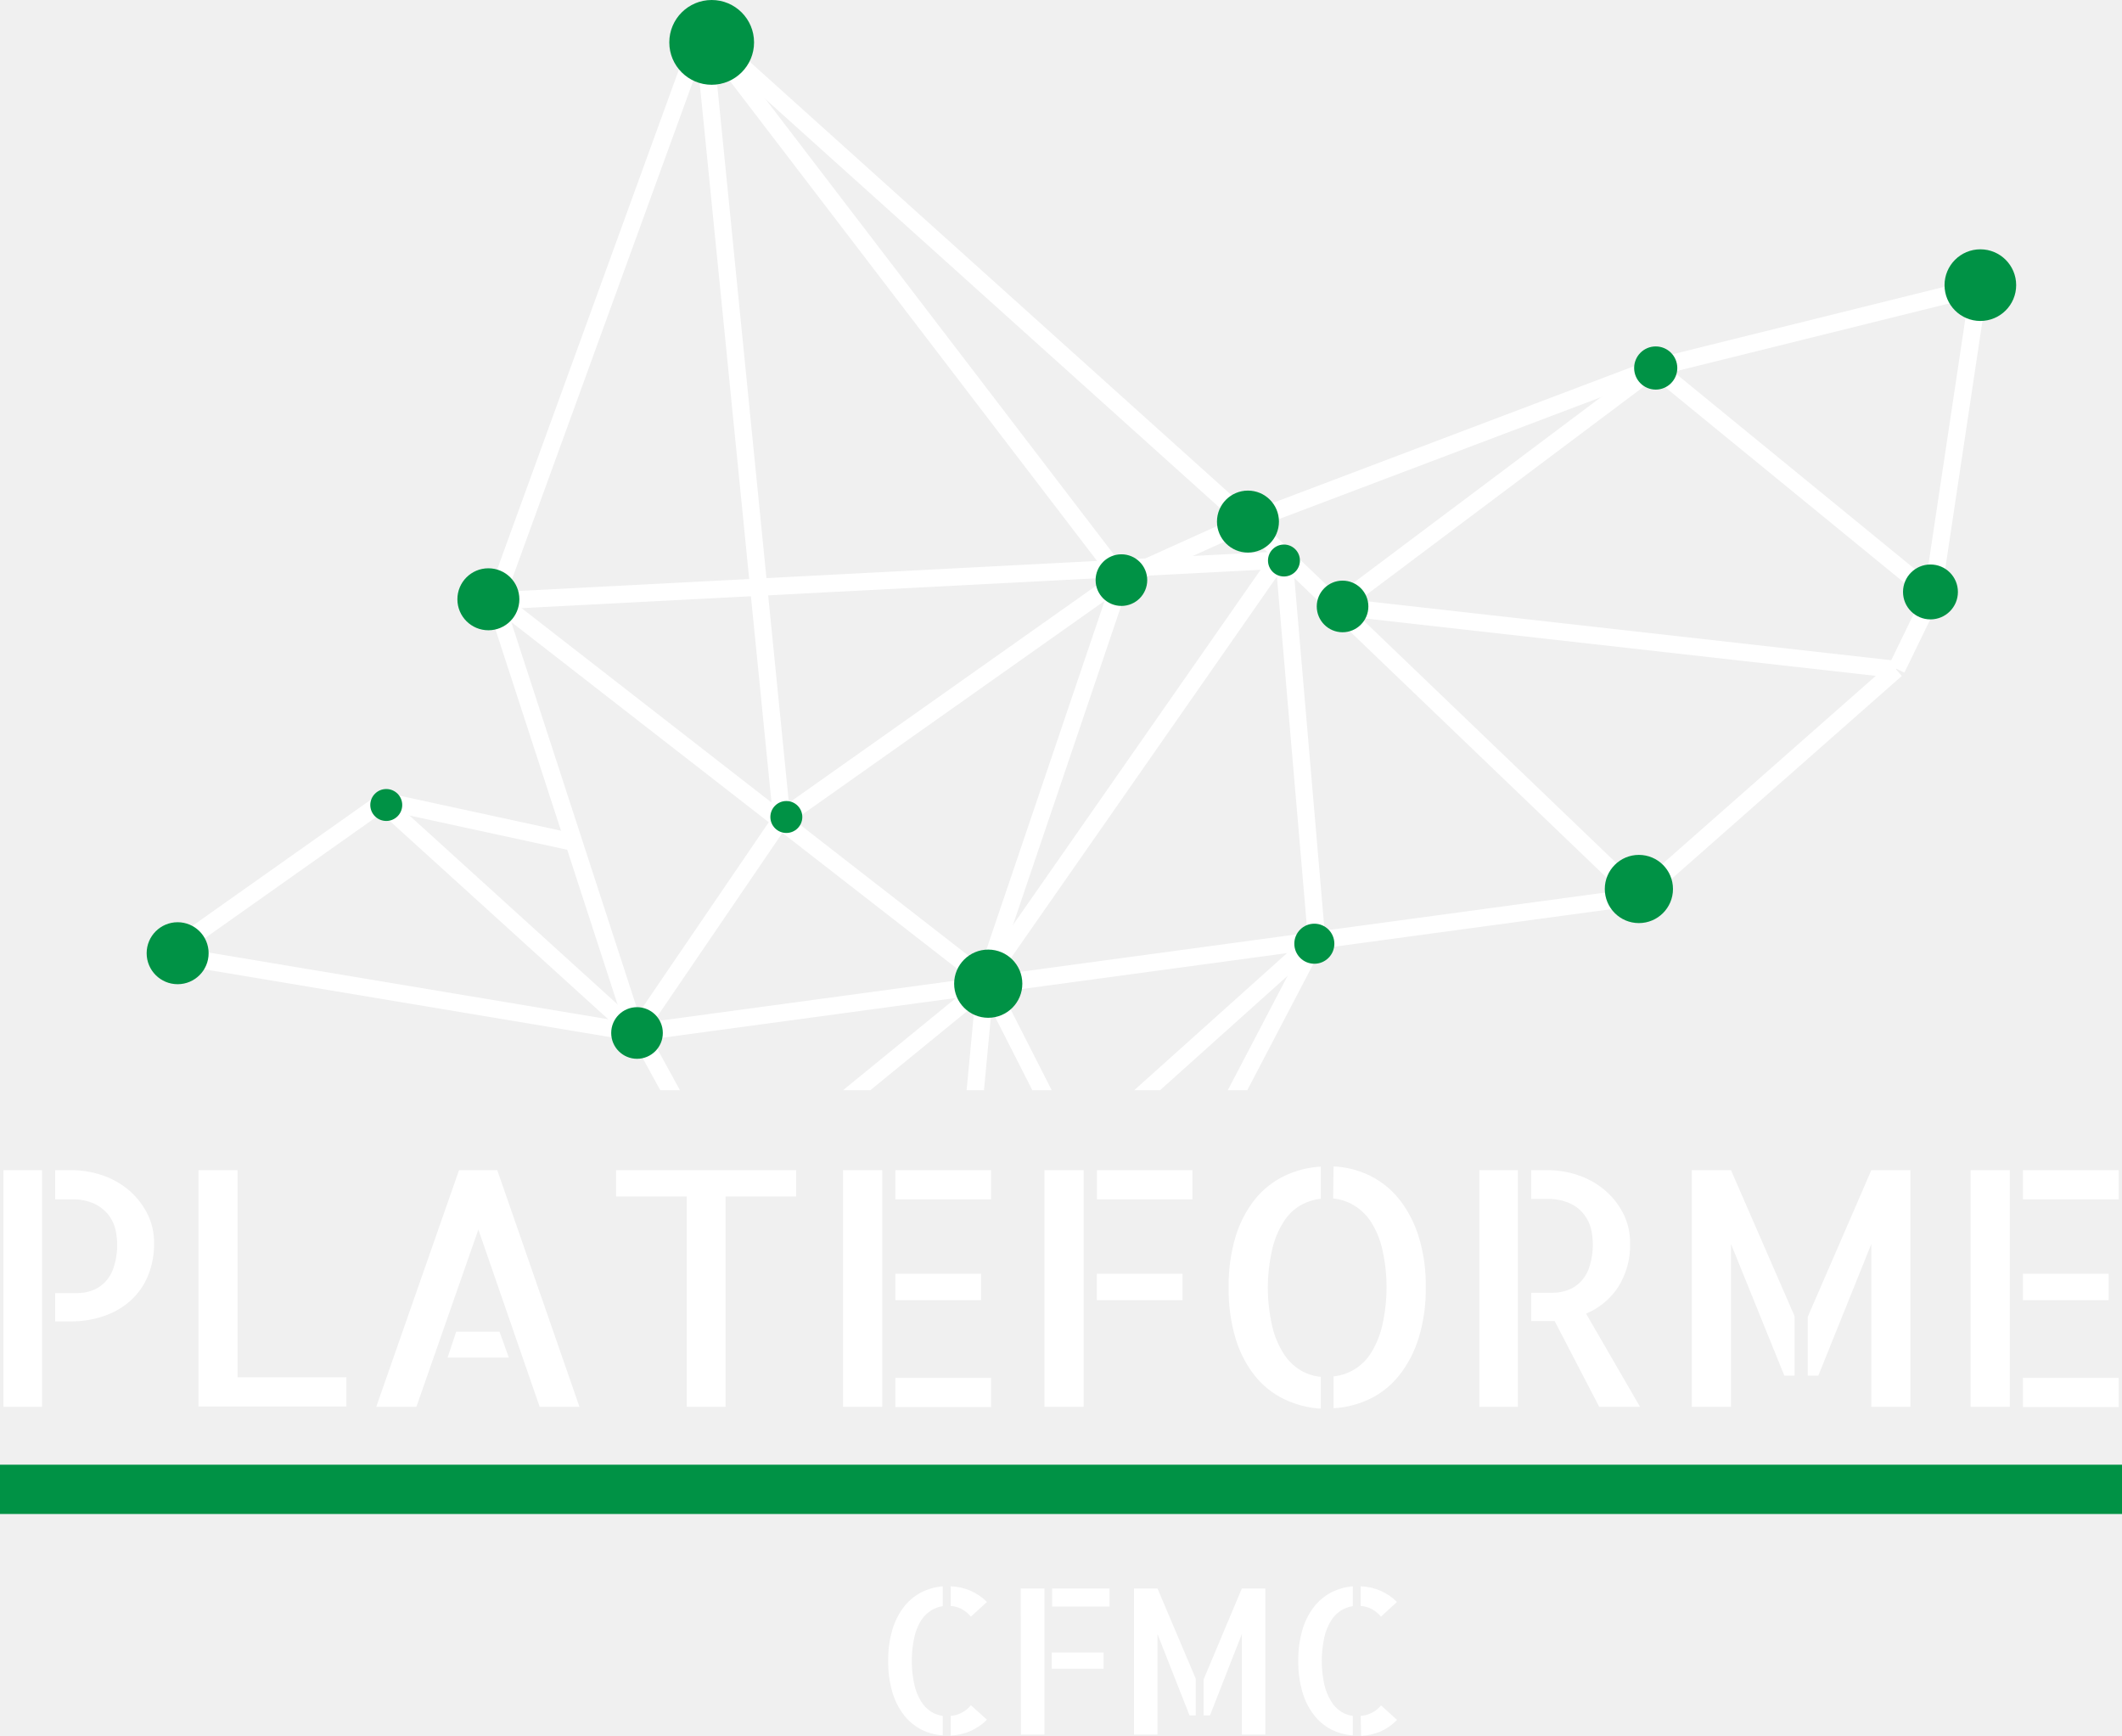
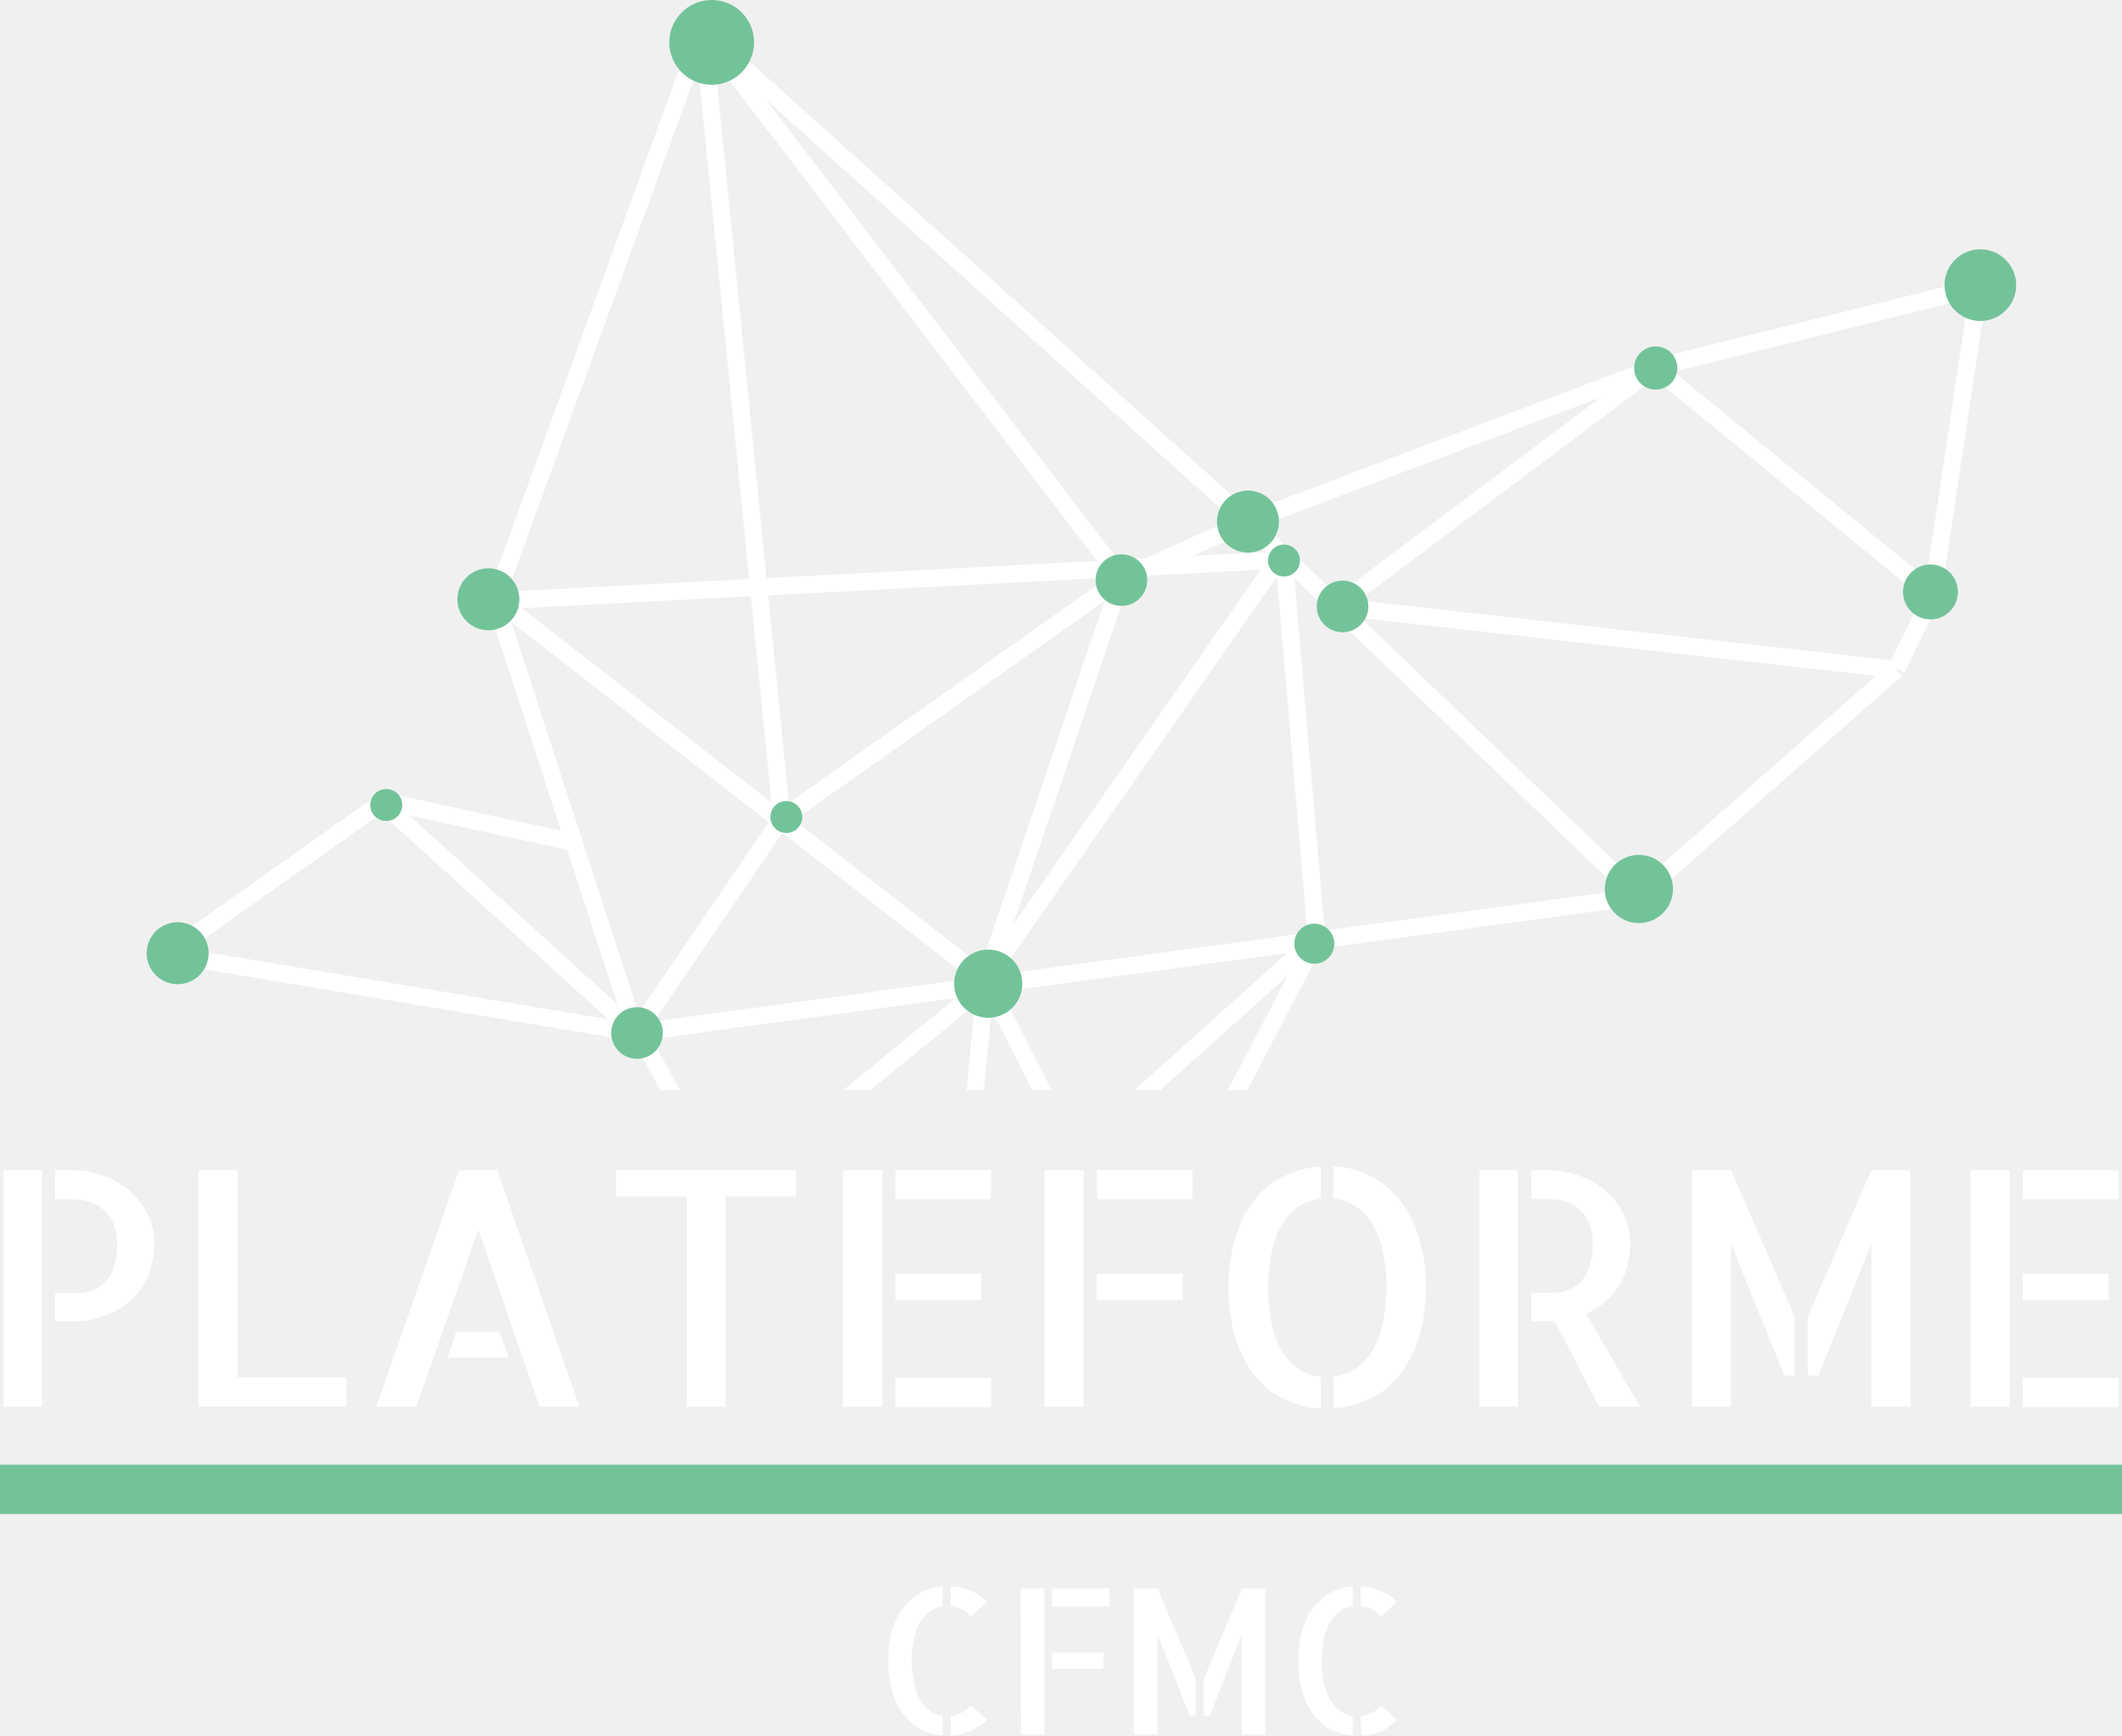
<svg xmlns="http://www.w3.org/2000/svg" viewBox="0 0 245.84 201.04">
  <defs>
-     <style>.cls-1,.cls-5{fill:none;}.cls-2{fill:#fff;}.cls-3{fill:#009245;}.cls-4{clip-path:url(#clip-path);}.cls-5{stroke:#fff;stroke-miterlimit:10;stroke-width:2px;}</style>
+     <style>.cls-1,.cls-5{fill:none;}.cls-2{fill:#fff;}.cls-3{fill:#73c399;}.cls-4{clip-path:url(#clip-path);}.cls-5{stroke:#fff;stroke-miterlimit:10;stroke-width:2px;}</style>
    <clipPath id="clip-path" transform="translate(0 -16.45)">
      <rect class="cls-1" x="0.14" width="258.02" height="142.73" />
    </clipPath>
  </defs>
  <g id="Calque_2" data-name="Calque 2">
    <g id="Calque_1-2" data-name="Calque 1">
      <path class="cls-2" d="M.4,152H4.87v27.41H.4Zm7.89,0a10.89,10.89,0,0,1,3.46.56,9.44,9.44,0,0,1,3.07,1.67,8.74,8.74,0,0,1,2.19,2.7,7.42,7.42,0,0,1,.84,3.55,9.67,9.67,0,0,1-.71,3.77,8,8,0,0,1-2,2.85,8.77,8.77,0,0,1-3.05,1.78,11.51,11.51,0,0,1-3.94.64H6.39v-3.28H9a4.85,4.85,0,0,0,1.62-.28,4,4,0,0,0,1.47-.91,4.5,4.5,0,0,0,1.07-1.76,8.21,8.21,0,0,0,.41-2.81,7.68,7.68,0,0,0-.18-1.54,4.53,4.53,0,0,0-.76-1.68A4.62,4.62,0,0,0,11,155.92a6,6,0,0,0-2.75-.54H6.39V152Z" transform="translate(0 -16.45)" />
      <path class="cls-2" d="M27.52,152v24H40.13v3.38H23V152Z" transform="translate(0 -16.45)" />
      <path class="cls-2" d="M67.13,179.41H62.52l-7.1-20.53-7.18,20.53H43.59L53.18,152h4.43Zm-9.26-8.7,1.08,3h-7.1l1-3Z" transform="translate(0 -16.45)" />
      <path class="cls-2" d="M92.24,152v3.05H84.06v24.36h-4.5V155.05H71.37V152Z" transform="translate(0 -16.45)" />
      <path class="cls-2" d="M97.67,152h4.54v27.41H97.67Zm17.15,0v3.38H103.73V152Zm-1.16,15.06h-9.93V164h9.93Zm-9.93,9h11.09v3.38H103.73Z" transform="translate(0 -16.45)" />
      <path class="cls-2" d="M121,152h4.54v27.41H121Zm17.15,0v3.38H127.09V152ZM137,167.06h-9.93V164H137Z" transform="translate(0 -16.45)" />
      <path class="cls-2" d="M142.34,165.57a19.61,19.61,0,0,1,.8-5.85,13,13,0,0,1,2.23-4.32,9.9,9.9,0,0,1,3.39-2.71,11.18,11.18,0,0,1,4.26-1.1v3.72a6.24,6.24,0,0,0-2.38.78A5.71,5.71,0,0,0,148.7,158a10.25,10.25,0,0,0-1.3,3.12,19.82,19.82,0,0,0,0,9,10.27,10.27,0,0,0,1.32,3.15,6,6,0,0,0,1.95,1.91,5.51,5.51,0,0,0,2.35.76v3.69a11.41,11.41,0,0,1-4.24-1.1,9.81,9.81,0,0,1-3.41-2.72,12.83,12.83,0,0,1-2.23-4.33A19.86,19.86,0,0,1,142.34,165.57Zm12.16-14a10.46,10.46,0,0,1,4.23,1.08,10,10,0,0,1,3.38,2.73,13.38,13.38,0,0,1,2.25,4.32,19,19,0,0,1,.82,5.85,19.2,19.2,0,0,1-.82,5.88,13.23,13.23,0,0,1-2.25,4.33,9.86,9.86,0,0,1-3.37,2.72,11.21,11.21,0,0,1-4.24,1.1v-3.69a5.8,5.8,0,0,0,4.32-2.69,10.42,10.42,0,0,0,1.3-3.13,19.86,19.86,0,0,0,0-9,9.94,9.94,0,0,0-1.32-3.13,6.17,6.17,0,0,0-2-1.9,5.8,5.8,0,0,0-2.35-.76Z" transform="translate(0 -16.45)" />
      <path class="cls-2" d="M171.39,152h4.46v27.41h-4.46ZM190,179.41h-4.73l-5.16-9.93-.25,0-.39,0h-2.08v-3.28h2.53a5,5,0,0,0,1.64-.28,3.84,3.84,0,0,0,1.48-.91,4.4,4.4,0,0,0,1.08-1.76,8.47,8.47,0,0,0,.41-2.81,7.68,7.68,0,0,0-.18-1.54,4.4,4.4,0,0,0-.77-1.68,4.45,4.45,0,0,0-1.62-1.34,6,6,0,0,0-2.75-.54h-1.82V152h1.9a10.89,10.89,0,0,1,3.46.56,9.29,9.29,0,0,1,3.06,1.67,8.63,8.63,0,0,1,2.2,2.7,7.42,7.42,0,0,1,.84,3.55,9,9,0,0,1-1.38,5.06,8.19,8.19,0,0,1-3.72,3.08Z" transform="translate(0 -16.45)" />
      <path class="cls-2" d="M196,152h4.54l7.37,16.92v6.88h-1.19l-6.18-15.25v18.86H196Zm20.8,0h4.53v27.41h-4.53V160.55l-6.14,15.25h-1.23V169Z" transform="translate(0 -16.45)" />
      <path class="cls-2" d="M228.3,152h4.54v27.41H228.3Zm17.15,0v3.38H234.36V152Zm-1.16,15.06h-9.93V164h9.93Zm-9.93,9h11.09v3.38H234.36Z" transform="translate(0 -16.45)" />
      <rect class="cls-3" y="169.67" width="245.84" height="5.71" />
      <path class="cls-2" d="M102.9,208.84a12.26,12.26,0,0,1,.48-3.6,8.18,8.18,0,0,1,1.33-2.64,6.15,6.15,0,0,1,2-1.68,6.62,6.62,0,0,1,2.51-.71v2.29a3.68,3.68,0,0,0-1.38.52,3.83,3.83,0,0,0-1.14,1.16,6.06,6.06,0,0,0-.77,1.92,12.75,12.75,0,0,0,0,5.5,6.26,6.26,0,0,0,.77,1.92,3.79,3.79,0,0,0,1.15,1.2,3.45,3.45,0,0,0,1.37.5v2.25a6.41,6.41,0,0,1-2.51-.68,6.15,6.15,0,0,1-2-1.68,8.13,8.13,0,0,1-1.33-2.65A12.45,12.45,0,0,1,102.9,208.84Zm9.58-5.12a3.57,3.57,0,0,0-1.09-.89,3.16,3.16,0,0,0-1.25-.35v-2.27a6.14,6.14,0,0,1,4.2,1.81Zm-2.34,11.5a3.39,3.39,0,0,0,1.26-.36,3.3,3.3,0,0,0,1.08-.88l1.86,1.68a6.22,6.22,0,0,1-1.9,1.31,6.62,6.62,0,0,1-2.3.53Z" transform="translate(0 -16.45)" />
      <path class="cls-2" d="M118.25,200.46H121v16.92h-2.72Zm10.29,0v2.09h-6.65v-2.09Zm-.69,9.3h-6v-1.88h6Z" transform="translate(0 -16.45)" />
      <path class="cls-2" d="M131.38,200.46h2.72l4.43,10.45v4.25h-.72l-3.71-9.42v11.64h-2.72Zm12.49,0h2.72v16.92h-2.72V205.74l-3.69,9.42h-.74V211Z" transform="translate(0 -16.45)" />
      <path class="cls-2" d="M150.41,208.84a12.26,12.26,0,0,1,.48-3.6,8,8,0,0,1,1.33-2.64,6.05,6.05,0,0,1,2-1.68,6.57,6.57,0,0,1,2.51-.71v2.29a3.79,3.79,0,0,0-1.39.52,3.69,3.69,0,0,0-1.13,1.16,6.3,6.3,0,0,0-.78,1.92,12.75,12.75,0,0,0,0,5.5,6.52,6.52,0,0,0,.78,1.92,3.69,3.69,0,0,0,1.15,1.2,3.35,3.35,0,0,0,1.37.5v2.25a6.37,6.37,0,0,1-2.51-.68,6.05,6.05,0,0,1-2-1.68,7.94,7.94,0,0,1-1.33-2.65A12.45,12.45,0,0,1,150.41,208.84Zm9.58-5.12a3.69,3.69,0,0,0-1.09-.89,3.2,3.2,0,0,0-1.26-.35v-2.27a6.14,6.14,0,0,1,4.2,1.81Zm-2.35,11.5A3.35,3.35,0,0,0,160,214l1.85,1.68A6.18,6.18,0,0,1,160,217a6.63,6.63,0,0,1-2.31.53Z" transform="translate(0 -16.45)" />
      <g class="cls-4">
        <line class="cls-5" x1="44" y1="92.7" x2="73.66" y2="119.62" />
        <line class="cls-5" x1="191.06" y1="103.71" x2="73.66" y2="119.62" />
        <line class="cls-5" x1="19.36" y1="110.55" x2="44.49" y2="92.78" />
        <line class="cls-5" x1="57.36" y1="69.55" x2="73.66" y2="119.62" />
        <line class="cls-5" x1="44" y1="92.7" x2="66.36" y2="97.55" />
        <line class="cls-5" x1="56.36" y1="68.55" x2="114.15" y2="113.49" />
        <line class="cls-5" x1="73.66" y1="119.62" x2="90.57" y2="94.81" />
        <line class="cls-5" x1="223.9" y1="68.9" x2="219.73" y2="77.48" />
        <line class="cls-5" x1="219.67" y1="77.55" x2="189.84" y2="103.84" />
        <line class="cls-5" x1="144.58" y1="60.42" x2="189.84" y2="103.84" />
        <line class="cls-5" x1="154.82" y1="70.26" x2="219.67" y2="77.55" />
        <line class="cls-5" x1="114.15" y1="113.49" x2="148.38" y2="64.4" />
        <line class="cls-5" x1="58.36" y1="69.55" x2="148.3" y2="64.88" />
        <line class="cls-5" x1="144.58" y1="60.42" x2="128.34" y2="67.75" />
        <line class="cls-5" x1="57.36" y1="69.55" x2="81.36" y2="3.55" />
        <line class="cls-5" x1="144.58" y1="60.42" x2="81.36" y2="3.55" />
        <line class="cls-5" x1="90.57" y1="94.81" x2="81.36" y2="2.55" />
        <line class="cls-5" x1="114.15" y1="113.49" x2="129.91" y2="67.01" />
        <line class="cls-5" x1="90.57" y1="94.81" x2="129.91" y2="67.01" />
        <line class="cls-5" x1="81.36" y1="3.55" x2="129.91" y2="67.01" />
        <line class="cls-5" x1="154.82" y1="70.26" x2="191.71" y2="42.58" />
        <line class="cls-5" x1="223.9" y1="68.9" x2="191.71" y2="42.58" />
        <line class="cls-5" x1="144.58" y1="60.42" x2="191.71" y2="42.58" />
        <line class="cls-5" x1="223.9" y1="68.9" x2="229.28" y2="33.07" />
        <line class="cls-5" x1="191.71" y1="42.58" x2="229.75" y2="33.14" />
        <line class="cls-5" x1="19.36" y1="110.55" x2="73.66" y2="119.62" />
        <line class="cls-5" x1="148.78" y1="64.95" x2="152.51" y2="108.5" />
        <line class="cls-5" x1="73.95" y1="119.57" x2="84.32" y2="138.48" />
        <line class="cls-5" x1="114.2" y1="114.08" x2="84.32" y2="138.48" />
        <line class="cls-5" x1="95.29" y1="129.33" x2="111.15" y2="145.8" />
        <line class="cls-5" x1="152.63" y1="108.59" x2="111.15" y2="145.8" />
        <line class="cls-5" x1="114.2" y1="113.47" x2="111.15" y2="145.8" />
        <line class="cls-5" x1="131.89" y1="148.24" x2="114.2" y2="113.47" />
        <line class="cls-5" x1="152.63" y1="108.59" x2="131.89" y2="148.24" />
        <circle class="cls-3" cx="229.43" cy="33.03" r="4.15" />
        <circle class="cls-3" cx="223.65" cy="68.57" r="3.18" />
        <circle class="cls-3" cx="191.82" cy="42.63" r="2.5" />
        <circle class="cls-3" cx="189.87" cy="102.98" r="3.95" />
        <circle class="cls-3" cx="129.92" cy="67.2" r="2.99" />
        <circle class="cls-3" cx="155.54" cy="70.25" r="2.99" />
        <circle class="cls-3" cx="91.1" cy="94.64" r="1.85" />
        <circle class="cls-3" cx="44.75" cy="93.25" r="1.85" />
        <circle class="cls-3" cx="144.58" cy="60.42" r="3.59" />
        <circle class="cls-3" cx="56.58" cy="69.42" r="3.59" />
        <circle class="cls-3" cx="20.58" cy="110.42" r="3.59" />
        <circle class="cls-3" cx="148.75" cy="64.93" r="1.85" />
        <circle class="cls-3" cx="73.8" cy="119.66" r="2.99" />
        <circle class="cls-3" cx="114.49" cy="113.95" r="3.95" />
        <circle class="cls-3" cx="82.45" cy="4.91" r="4.91" />
        <circle class="cls-3" cx="152.27" cy="109.32" r="2.32" />
        <line class="cls-5" x1="84.32" y1="138.48" x2="111.15" y2="145.8" />
      </g>
    </g>
  </g>
</svg>
